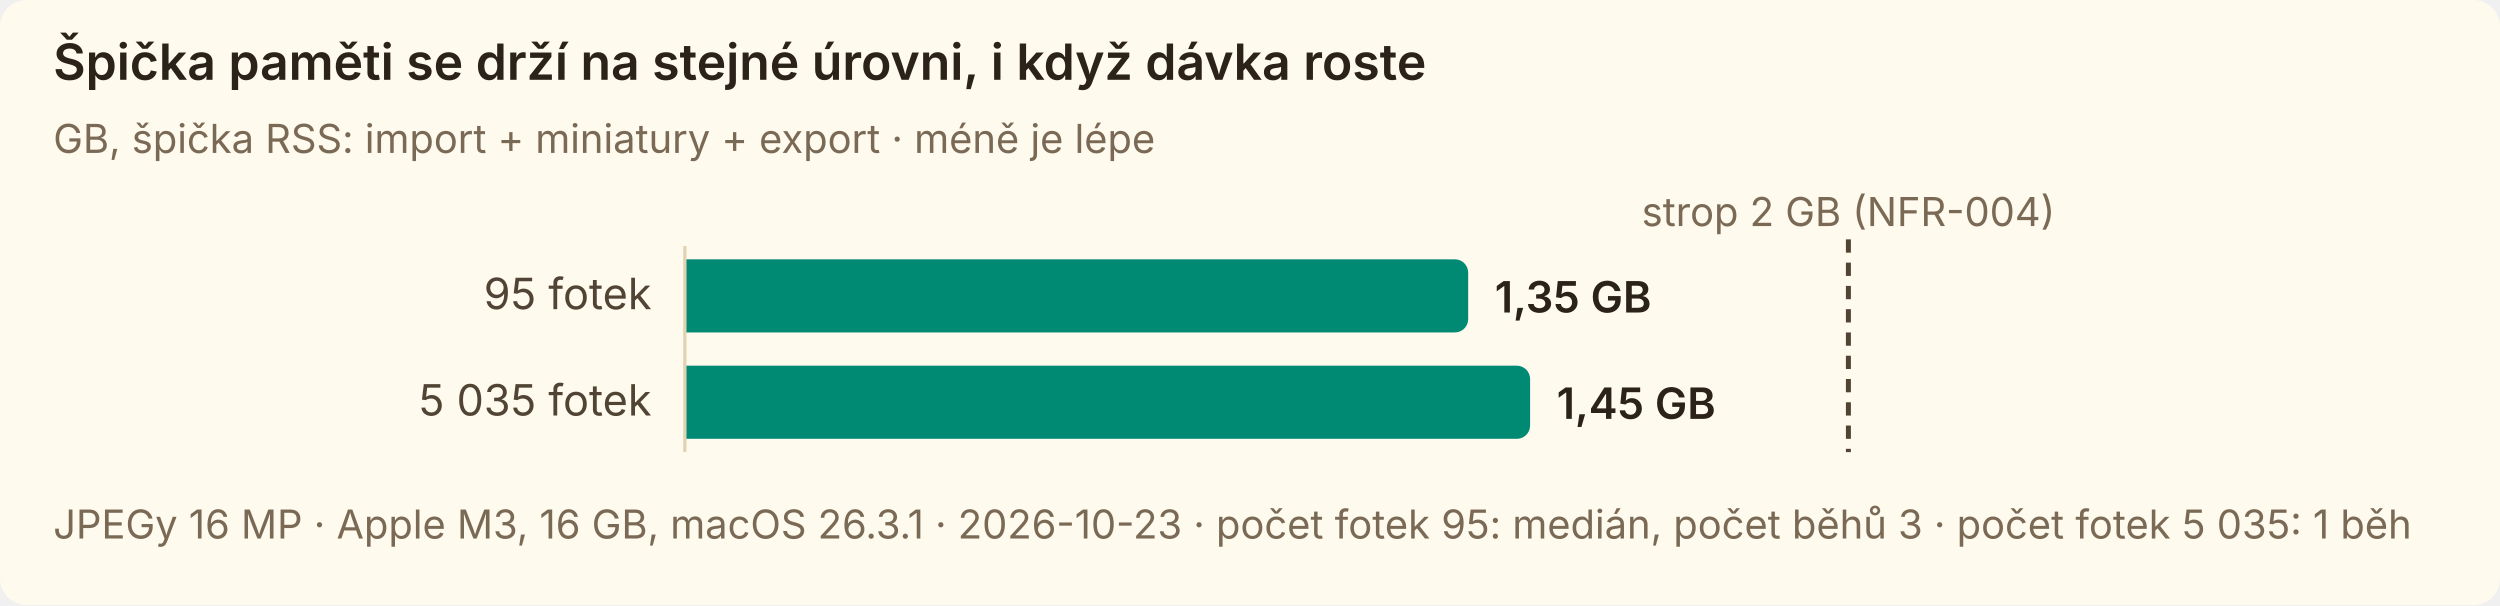
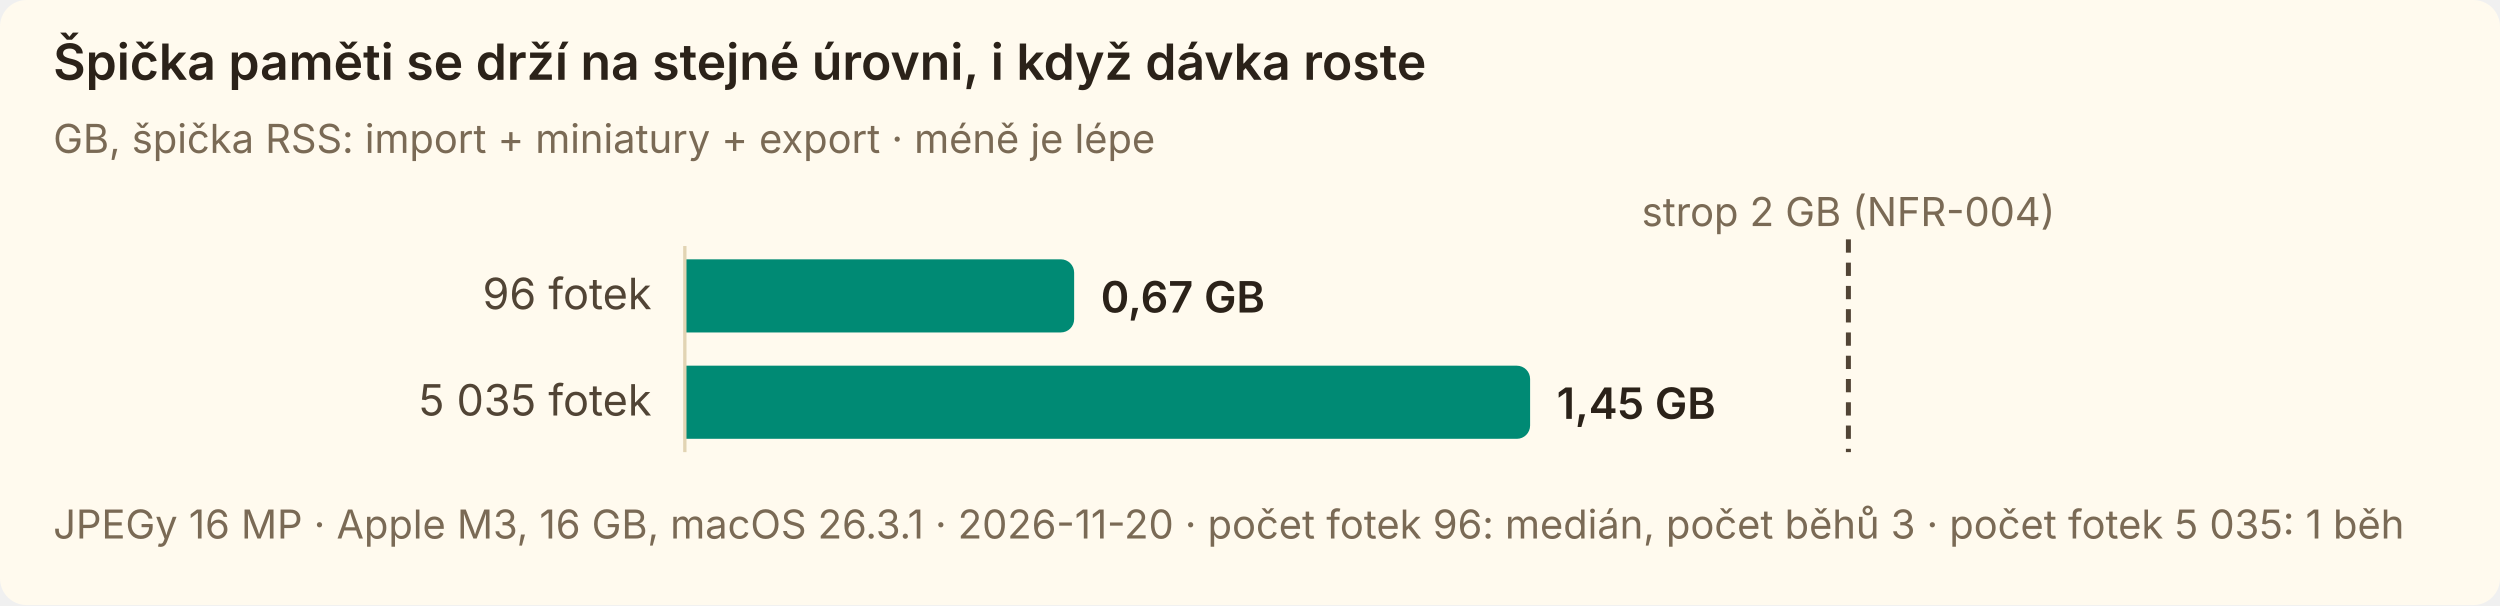
<svg xmlns="http://www.w3.org/2000/svg" viewBox="-16 -16 752 182" width="752" height="182" role="img" aria-labelledby="t d">
  <style>
  .bg{fill:#fffaee} .t1{fill:#2b2219;font:600 13px system-ui,-apple-system,Segoe UI,sans-serif}
  .t2{fill:#514435;font:13px system-ui,-apple-system,Segoe UI,sans-serif}
  .t3{fill:#7a6a55;font:12px system-ui,-apple-system,Segoe UI,sans-serif}
  .h{font-size:15px} .num{font-variant-numeric:tabular-nums} .axis{stroke:#e2d4b3;stroke-width:1}
  .ref{stroke:#514435;stroke-width:1.5;stroke-dasharray:4 3} .refw{stroke:#b5652a;stroke-width:1.5;stroke-dasharray:4 3}
  .s1{fill:#008a74} .old{fill-opacity:.45} .s2{fill:#b5652a} .s3{fill:#1baf7a} .s4{fill:#eda100} .s5{fill:#e87ba4} .gap{stroke:#fffaee;stroke-width:2}
  .in{fill:#fff} .ln{fill:none;stroke:#008a74;stroke-width:2;stroke-linejoin:round} .band{fill:#e2d4b3;fill-opacity:.35}
  @media (prefers-color-scheme: dark){
    .bg{fill:#262019} .t1{fill:#f3ead6} .t2{fill:#d8cab0} .t3{fill:#a8977c} .axis{stroke:#3b3127}
    .ref{stroke:#d8cab0} .refw{stroke:#cc7f3e}
    .s1{fill:#21a593} .s2{fill:#cc7f3e} .s3{fill:#199e70} .s4{fill:#c98500} .s5{fill:#d55181} .gap{stroke:#262019}
    .ln{stroke:#21a593} .band{fill:#3b3127}
  }
</style>
  <rect class="bg" x="-16" y="-16" width="752" height="182" rx="8" />
  <text class="t1 h" x="0" y="8">Špička paměti se drží na stejné úrovni, i když dávka roste</text>
  <text class="t3" x="0" y="30">GB, špička RSS: import + miniatury + export · méně je lépe</text>
-   <text class="t2" x="180" y="77" text-anchor="end">95 fotek</text>
-   <path class="s1" d="M190 62h231.626a4 4 0 0 1 4 4v14a4 4 0 0 1 -4 4h-231.626z" />
-   <text class="t1 num" x="433.626" y="78">1,35 GB</text>
+   <text class="t2" x="180" y="77" text-anchor="end">96 fotek</text>
+   <path class="s1" d="M190 62h113.102a4 4 0 0 1 4 4v14a4 4 0 0 1 -4 4h-113.102z" />
+   <text class="t1 num" x="315.102" y="78">0,67 GB</text>
  <text class="t2" x="180" y="109" text-anchor="end">5 035 fotek</text>
  <path class="s1" d="M190 94h250.255a4 4 0 0 1 4 4v14a4 4 0 0 1 -4 4h-250.255z" />
  <text class="t1 num" x="452.255" y="110">1,45 GB</text>
  <line class="axis" x1="190" x2="190" y1="58" y2="120" />
  <line class="ref" x1="540" x2="540" y1="56" y2="120" />
  <text class="t3" x="540" y="52" text-anchor="middle">strop 2 GB (NFR-004)</text>
-   <text class="t3" x="0" y="146">JPEGy 16 MP · Apple M3, 16 GB, macOS 26.3.1 · 2026-10-23 · počet fotek 95: medián, počet běhů 3 · počet fotek 5 035: 1 běh</text>
+   <text class="t3" x="0" y="146">JPEGy 16 MP · Apple M3, 16 GB, macOS 26.3.1 · 2026-11-20 · počet fotek 96: medián, počet běhů 3 · počet fotek 5 035: 1 běh</text>
</svg>
